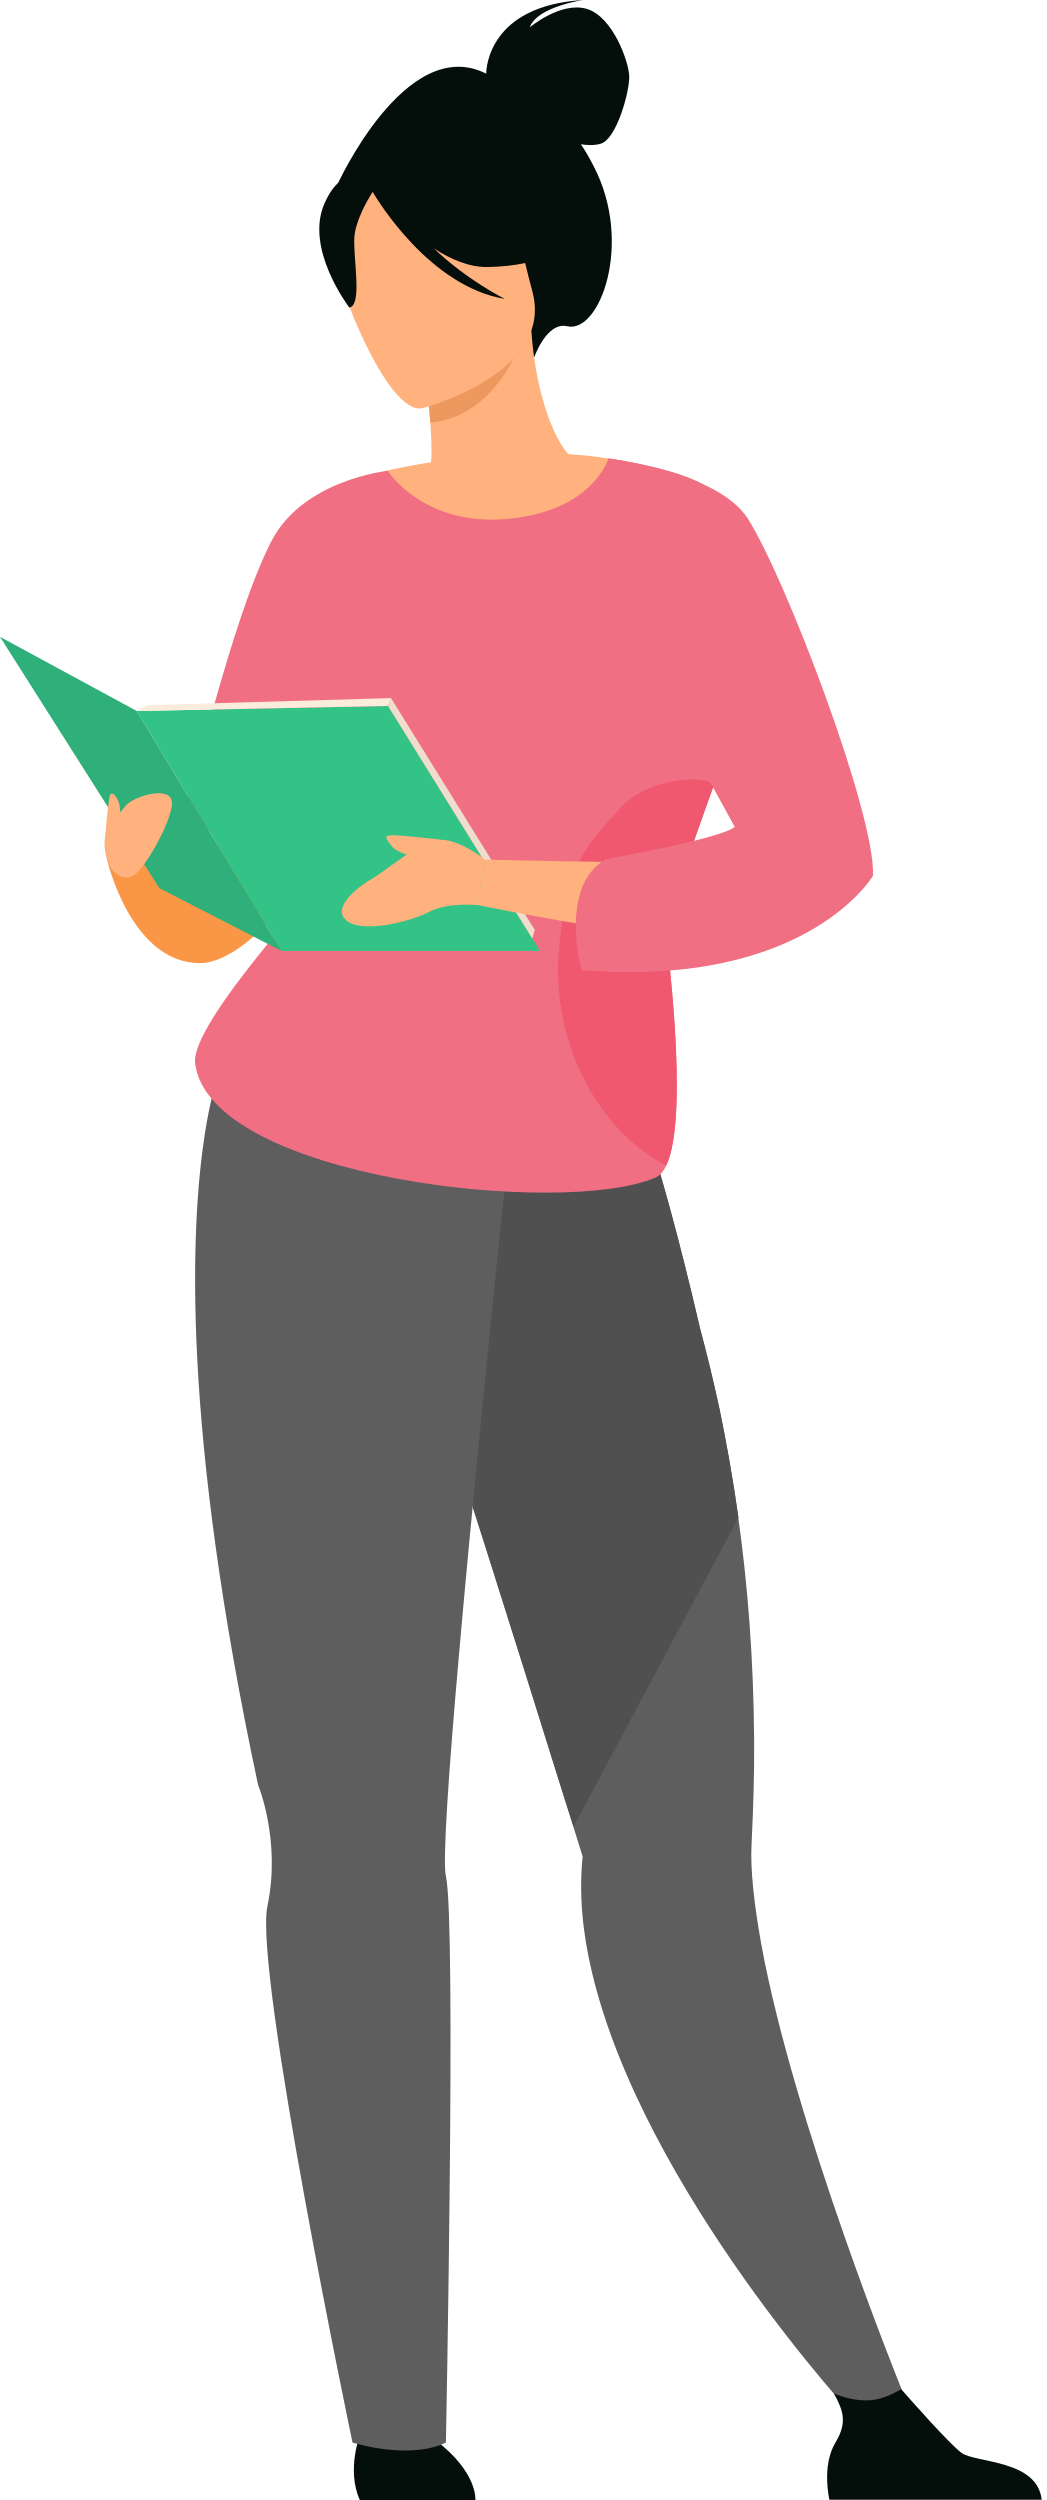
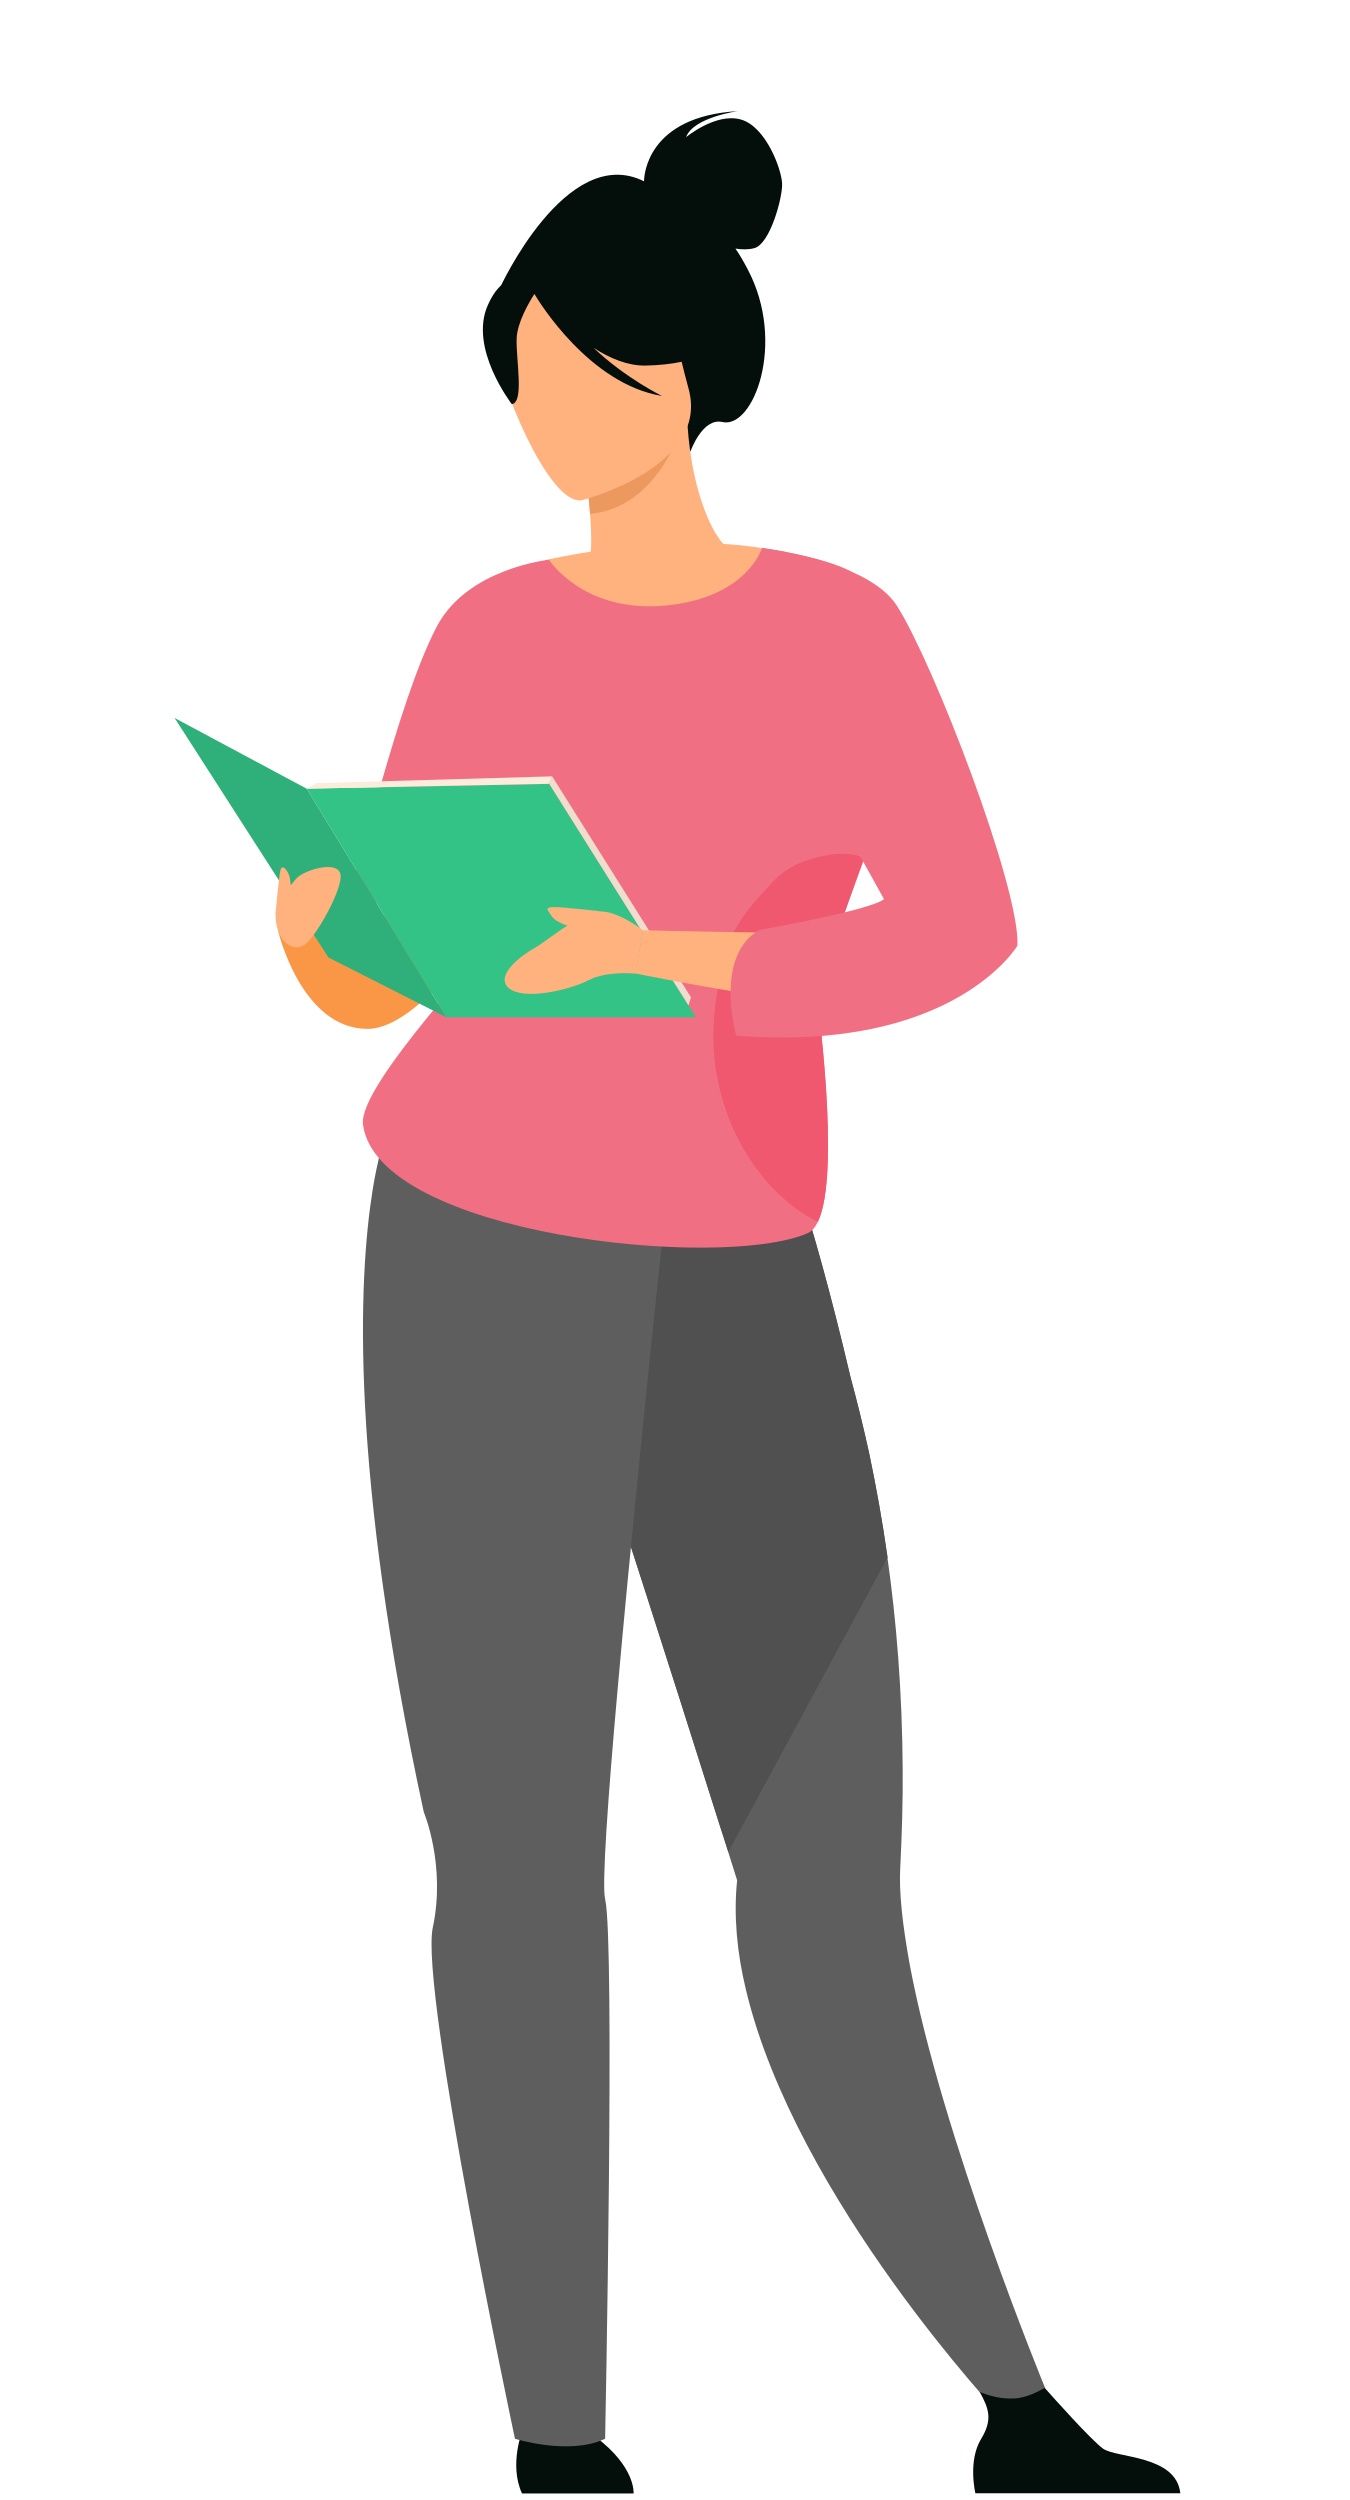
- <svg xmlns="http://www.w3.org/2000/svg" width="134" height="320" viewBox="0 0 134 320" fill="none">
-   <path d="M13.698 110.025C13.698 110.025 16.728 123.276 25.591 123.276C33.197 123.276 43.607 106.008 43.607 106.008L13.698 110.025Z" fill="#F99746" />
-   <path d="M115.414 305.842L109.709 309.762C109.709 309.762 82.346 280.441 75.739 252.319C74.546 247.298 74.095 242.341 74.579 237.643C74.579 237.643 74.192 236.379 73.483 234.112C73.451 234.014 73.418 233.917 73.386 233.82C73.096 232.848 72.709 231.682 72.29 230.353C70.969 226.109 69.132 220.277 67.069 213.668C62.299 198.441 51.341 164.066 46.668 149.778L80.283 137.564C80.283 137.564 84.086 146.312 89.598 170.092C90.436 173.202 91.274 176.637 92.079 180.362C92.982 184.607 93.82 189.24 94.497 194.229C95.689 202.717 96.463 212.243 96.527 222.707C96.559 226.951 96.43 231.39 96.205 235.926C96.011 239.263 96.527 243.701 97.43 248.788C101.652 271.953 115.414 305.842 115.414 305.842Z" fill="#5E5E5E" />
-   <path d="M133.334 319.968H106.164C106.164 319.968 105.133 315.626 106.938 312.646C108.517 310.021 107.905 308.531 106.745 306.36C107.969 306.879 109.581 307.332 111.321 307.235C112.675 307.17 114.093 306.555 115.35 305.809C116.51 307.138 121.538 312.84 123.085 313.974C124.858 315.27 132.786 314.816 133.334 319.968Z" fill="#040E0A" />
-   <path d="M94.528 194.261L73.418 233.82C73.128 232.848 72.741 231.682 72.322 230.353C71.001 226.109 69.164 220.277 67.101 213.668C62.331 198.441 51.373 164.066 46.7 149.778L80.315 137.564C80.315 137.564 84.118 146.312 89.629 170.092C90.467 173.202 91.305 176.637 92.111 180.362C92.981 184.639 93.819 189.272 94.528 194.261Z" fill="#505051" />
-   <path d="M46.153 311.447C46.153 311.447 44.283 316.08 46.056 320H60.849C60.849 320 61.172 316.469 55.789 312.386C51.696 309.276 46.153 311.447 46.153 311.447Z" fill="#040E0A" />
-   <path d="M62.235 9.428C62.235 8.683 62.621 0.713 74.675 0C74.675 0 68.745 0.842 67.811 3.499C67.811 3.499 71.775 0.162 75.094 1.134C78.414 2.106 80.477 7.84 80.541 9.752C80.606 11.664 78.93 17.852 76.867 18.402C76.094 18.629 75.159 18.597 74.353 18.467C74.933 19.309 75.481 20.282 76.029 21.351C81.089 31.167 76.738 42.734 72.613 41.762C69.97 41.146 68.391 45.714 68.391 45.714L43.09 23.845C43.058 23.845 51.921 4.212 62.235 9.428Z" fill="#040E0A" />
-   <path d="M46.346 75.877C49.15 77.821 52.663 79.441 57.079 80.478C73.613 84.333 79.962 70.272 82.347 60.618C80.091 59.322 77.964 59.03 76.739 58.901C75.546 58.771 74.289 58.674 73.258 58.609C71.389 57.183 68.617 51.319 68.005 42.248L67.231 42.442L54.178 46.006C54.178 46.006 54.791 50.185 55.081 54.105C55.306 57.183 55.339 60.132 54.758 60.844C53.727 61.071 53.115 61.201 53.115 61.201C52.953 61.525 49.15 67.778 46.346 75.877Z" fill="#FFB27D" />
-   <path d="M54.178 46.006C54.178 46.006 54.791 50.185 55.081 54.105C62.462 53.36 65.91 46.297 67.231 42.41L54.178 46.006Z" fill="#ED985F" />
-   <path d="M54.017 52.259C54.017 52.259 71.034 47.853 68.133 37.258C65.233 26.664 65.491 18.953 54.533 21.286C43.542 23.651 42.543 28.284 42.672 32.042C42.801 35.8 49.537 53.101 54.017 52.259Z" fill="#FFB27D" />
-   <path d="M41.544 26.016C43.284 22.096 45.444 22.258 46.83 22.906C54.694 15.227 62.719 21.156 62.719 21.156C65.942 28.446 72.581 31.297 72.581 31.297C72.581 31.297 70.002 34.051 62.396 34.18C60.076 34.213 57.691 33.208 55.531 31.783C59.721 35.833 64.62 38.263 64.62 38.263C55.048 36.675 48.377 25.724 47.7 24.558C46.926 25.789 45.444 28.381 45.347 30.519C45.25 33.468 46.378 39.105 44.702 39.364C44.734 39.364 38.933 31.88 41.544 26.016Z" fill="#040E0A" />
-   <path d="M49.118 60.326C49.118 60.326 77.674 53.36 90.114 63.663L83.894 150.685L28.04 137.11C28.04 137.11 29.619 131.603 40.319 116.959C51.052 102.314 46.379 80.834 49.118 60.326Z" fill="#FFB27D" />
-   <path d="M65.78 140.998C65.78 140.998 65.748 141.29 65.683 141.841C65.651 142.067 65.619 142.359 65.587 142.715C65.361 144.983 64.878 149.292 64.298 154.93C62.751 169.703 60.366 193.387 58.722 212.113C57.433 226.757 56.627 238.323 57.078 240.17C58.4 245.775 57.078 312.646 57.078 312.646C52.34 314.946 45.121 312.646 45.121 312.646C45.121 312.646 32.487 252.384 34.227 243.993C36 235.602 33.035 228.474 33.035 228.474C23.237 182.533 24.333 157.036 26.267 144.821C26.847 141.258 27.491 138.86 27.943 137.37C28.329 136.106 28.619 135.523 28.619 135.523C50.278 129.691 65.78 140.998 65.78 140.998Z" fill="#5E5E5E" />
-   <path d="M93.981 88.48C92.595 98.945 87.084 111.775 85.118 118.676C85.118 118.676 88.406 142.618 85.279 149.195C84.925 149.94 84.474 150.459 83.926 150.718C72.291 155.804 26.912 150.88 24.978 136.138C24.269 130.793 42.253 112.002 43.316 109.701C43.768 108.762 44.219 105.684 42.092 99.366C39.094 108.632 22.625 105.975 22.625 105.975C24.559 102.638 29.393 79.603 34.776 69.203C38.837 61.395 49.633 60.261 49.633 60.261C49.633 60.261 54.145 67.421 65.007 66.417C75.9 65.412 77.866 58.706 77.866 58.706C77.866 58.706 87.503 60.002 90.5 62.4C90.984 62.821 95.786 74.776 93.981 88.48Z" fill="#F16F82" />
-   <path d="M85.118 118.676C85.118 118.676 88.406 142.618 85.279 149.195C76.803 144.918 70.099 133.32 71.646 120.425C72.774 110.9 74.483 108.697 79.575 103.254C83.313 99.237 91.919 99.01 91.242 100.921C89.211 106.591 86.15 115.015 85.118 118.676Z" fill="#EF586E" />
-   <path d="M49.666 90.359L69.133 121.721H36.033L17.501 91.007L49.666 90.359Z" fill="#34C387" />
-   <path d="M68.133 120.134L68.455 119.032L50.052 89.355L49.665 90.359L68.133 120.134Z" fill="#EFDECE" />
-   <path d="M50.053 89.355L18.855 90.262L17.501 91.007L49.666 90.359L50.053 89.355Z" fill="#FCECDB" />
-   <path d="M17.501 91.007L0 81.515L20.401 113.686L36.033 121.721L17.501 91.007Z" fill="#2FAF79" />
-   <path d="M110.064 113.006C108.194 113.881 103.392 119.55 101.652 120.134C93.949 122.726 61.075 115.825 61.075 115.825L62.106 110.025C62.106 110.025 94.336 110.9 97.881 109.928C98.558 109.734 102.038 104.258 103.36 103.481L110.064 113.006Z" fill="#FFB27D" />
-   <path d="M62.107 110.058C62.107 110.058 58.207 106.883 55.596 107.595C52.953 108.308 49.118 111.645 47.668 112.455C46.217 113.233 42.318 116.084 44.316 117.801C46.282 119.518 52.438 118.028 54.887 116.732C57.337 115.436 61.108 115.857 61.108 115.857L62.107 110.058Z" fill="#FFB27D" />
-   <path d="M56.338 107.466C56.338 107.466 51.6 106.915 50.311 106.915C49.022 106.947 49.376 107.239 50.085 108.243C50.794 109.248 53.244 109.637 53.373 109.993C53.502 110.349 56.338 107.466 56.338 107.466Z" fill="#FFB27D" />
-   <path d="M77.867 58.674C77.867 58.674 91.887 60.358 95.722 66.385C100.589 74.031 112.127 104.453 111.74 112.099C111.74 112.099 103.328 126.484 74.451 124.183C74.451 124.183 71.453 113.524 77.512 109.993C77.512 109.993 92.338 107.336 94.046 105.846L81.96 83.75L77.867 58.674Z" fill="#F16F82" />
-   <path d="M21.982 102.477C21.563 100.695 17.695 101.796 16.406 102.833C16.084 103.092 15.761 103.513 15.407 103.999C15.374 103.708 15.342 103.416 15.31 103.189C15.246 102.347 14.279 100.857 14.021 101.991C13.795 103.124 13.376 107.79 13.376 107.79C13.344 111.58 15.761 113.136 17.308 111.904C18.887 110.706 22.401 104.258 21.982 102.477Z" fill="#FFB27D" />
+ <svg xmlns="http://www.w3.org/2000/svg" width="170" height="315" viewBox="0 0 170 315" fill="none">
+   <path d="M35.018 117.211C35.018 117.211 37.898 129.641 46.321 129.641C53.55 129.641 63.444 113.442 63.444 113.442L35.018 117.211Z" fill="#F99746" />
+   <path d="M131.689 300.899L126.267 304.576C126.267 304.576 100.261 277.071 93.982 250.691C92.849 245.981 92.42 241.331 92.879 236.924C92.879 236.924 92.512 235.739 91.838 233.611C91.807 233.52 91.777 233.429 91.746 233.338C91.47 232.426 91.103 231.332 90.705 230.086C89.449 226.104 87.703 220.634 85.742 214.434C81.209 200.15 70.795 167.904 66.353 154.501L98.301 143.043C98.301 143.043 101.915 151.249 107.153 173.557C107.95 176.474 108.746 179.696 109.512 183.191C110.37 187.172 111.166 191.518 111.809 196.199C112.943 204.161 113.678 213.097 113.739 222.913C113.77 226.894 113.647 231.058 113.433 235.313C113.249 238.443 113.739 242.607 114.597 247.379C118.609 269.109 131.689 300.899 131.689 300.899Z" fill="#5E5E5E" />
+   <path d="M148.72 314.15H122.898C122.898 314.15 121.918 310.077 123.633 307.281C125.134 304.82 124.552 303.422 123.45 301.385C124.614 301.872 126.145 302.297 127.799 302.206C129.086 302.145 130.434 301.568 131.628 300.869C132.731 302.115 137.509 307.464 138.98 308.527C140.664 309.743 148.199 309.318 148.72 314.15Z" fill="#040E0A" />
+   <path d="M111.839 196.229L91.776 233.338C91.501 232.426 91.133 231.332 90.735 230.086C89.479 226.104 87.733 220.634 85.773 214.434C81.239 200.15 70.825 167.904 66.383 154.501L98.331 143.043C98.331 143.043 101.946 151.249 107.184 173.557C107.98 176.474 108.776 179.696 109.542 183.191C110.369 187.203 111.166 191.549 111.839 196.229Z" fill="#505051" />
+   <path d="M65.863 306.157C65.863 306.157 64.087 310.503 65.772 314.18H79.831C79.831 314.18 80.137 310.867 75.022 307.038C71.132 304.12 65.863 306.157 65.863 306.157Z" fill="#040E0A" />
+   <path d="M81.148 22.844C81.148 22.145 81.515 14.669 92.971 14C92.971 14 87.335 14.79 86.447 17.282C86.447 17.282 90.214 14.152 93.369 15.064C96.524 15.976 98.485 21.355 98.546 23.148C98.607 24.941 97.014 30.746 95.054 31.263C94.319 31.475 93.431 31.445 92.665 31.323C93.216 32.114 93.737 33.025 94.258 34.028C99.067 43.237 94.932 54.087 91.011 53.175C88.499 52.598 86.998 56.883 86.998 56.883L62.953 36.368C62.922 36.368 71.346 17.951 81.148 22.844Z" fill="#040E0A" />
+   <path d="M66.047 85.178C68.712 87.001 72.051 88.521 76.248 89.493C91.961 93.11 97.995 79.92 100.262 70.863C98.118 69.648 96.096 69.374 94.932 69.252C93.799 69.131 92.604 69.04 91.624 68.979C89.848 67.642 87.213 62.141 86.631 53.631L85.896 53.813L73.491 57.157C73.491 57.157 74.073 61.077 74.348 64.754C74.563 67.642 74.593 70.407 74.042 71.076C73.062 71.289 72.48 71.41 72.48 71.41C72.327 71.714 68.712 77.58 66.047 85.178Z" fill="#FFB27D" />
+   <path d="M73.491 57.157C73.491 57.157 74.073 61.077 74.349 64.754C81.363 64.055 84.641 57.43 85.897 53.783L73.491 57.157Z" fill="#ED985F" />
+   <path d="M73.338 63.022C73.338 63.022 89.511 58.889 86.754 48.951C83.997 39.013 84.242 31.779 73.828 33.968C63.383 36.186 62.433 40.532 62.555 44.058C62.678 47.583 69.08 63.812 73.338 63.022Z" fill="#FFB27D" />
+   <path d="M61.483 38.405C63.137 34.727 65.189 34.879 66.507 35.487C73.981 28.284 81.608 33.846 81.608 33.846C84.671 40.684 90.981 43.358 90.981 43.358C90.981 43.358 88.53 45.942 81.301 46.063C79.096 46.094 76.829 45.152 74.777 43.814C78.759 47.613 83.415 49.893 83.415 49.893C74.317 48.404 67.977 38.131 67.334 37.037C66.599 38.192 65.189 40.623 65.098 42.629C65.006 45.395 66.078 50.683 64.485 50.926C64.516 50.926 59.002 43.906 61.483 38.405Z" fill="#040E0A" />
+   <path d="M68.682 70.59C68.682 70.59 95.82 64.055 107.644 73.72L101.732 155.352L48.649 142.618C48.649 142.618 50.15 137.452 60.319 123.714C70.519 109.977 66.078 89.828 68.682 70.59Z" fill="#FFB27D" />
+   <path d="M84.517 146.265C84.517 146.265 84.487 146.539 84.425 147.055C84.395 147.268 84.364 147.542 84.333 147.876C84.119 150.003 83.659 154.045 83.108 159.334C81.638 173.192 79.371 195.409 77.809 212.975C76.584 226.712 75.818 237.562 76.247 239.294C77.503 244.552 76.247 307.281 76.247 307.281C71.744 309.439 64.883 307.281 64.883 307.281C64.883 307.281 52.876 250.752 54.53 242.881C56.214 235.009 53.396 228.323 53.396 228.323C44.084 185.227 45.126 161.309 46.964 149.851C47.515 146.508 48.128 144.259 48.557 142.861C48.924 141.676 49.2 141.129 49.2 141.129C69.784 135.658 84.517 146.265 84.517 146.265Z" fill="#5E5E5E" />
+   <path d="M111.319 97C110.002 106.817 104.764 118.852 102.896 125.325C102.896 125.325 106.02 147.785 103.049 153.954C102.712 154.653 102.283 155.14 101.763 155.383C90.705 160.154 47.577 155.535 45.739 141.707C45.065 136.692 62.157 119.065 63.168 116.907C63.596 116.025 64.025 113.138 62.004 107.212C59.155 115.904 43.503 113.412 43.503 113.412C45.34 110.281 49.935 88.673 55.05 78.917C58.91 71.593 69.171 70.529 69.171 70.529C69.171 70.529 73.46 77.246 83.782 76.303C94.135 75.361 96.004 69.07 96.004 69.07C96.004 69.07 105.163 70.286 108.011 72.535C108.471 72.93 113.035 84.144 111.319 97Z" fill="#F16F82" />
+   <path d="M102.896 125.325C102.896 125.325 106.021 147.785 103.049 153.954C94.993 149.943 88.622 139.062 90.093 126.966C91.165 118.031 92.788 115.965 97.628 110.859C101.181 107.09 109.359 106.877 108.716 108.671C106.786 113.989 103.876 121.891 102.896 125.325Z" fill="#EF586E" />
+   <path d="M69.202 98.763L87.703 128.182H56.245L38.633 99.371L69.202 98.763Z" fill="#34C387" />
+   <path d="M86.753 126.693L87.059 125.659L69.569 97.821L69.202 98.763L86.753 126.693Z" fill="#EFDECE" />
+   <path d="M69.57 97.821L39.919 98.671L38.633 99.371L69.202 98.763L69.57 97.821Z" fill="#FCECDB" />
+   <path d="M38.633 99.371L22 90.466L41.389 120.645L56.245 128.182L38.633 99.371Z" fill="#2FAF79" />
+   <path d="M126.604 120.007C124.827 120.827 120.263 126.146 118.609 126.693C111.289 129.124 80.045 122.651 80.045 122.651L81.025 117.211C81.025 117.211 111.656 118.031 115.026 117.12C115.669 116.937 118.977 111.801 120.233 111.072L126.604 120.007Z" fill="#FFB27D" />
+   <path d="M81.026 117.241C81.026 117.241 77.32 114.262 74.838 114.931C72.327 115.6 68.682 118.73 67.303 119.49C65.925 120.219 62.219 122.894 64.118 124.504C65.986 126.115 71.837 124.717 74.165 123.502C76.493 122.286 80.076 122.681 80.076 122.681L81.026 117.241Z" fill="#FFB27D" />
+   <path d="M75.543 114.81C75.543 114.81 71.04 114.293 69.815 114.293C68.59 114.323 68.927 114.597 69.601 115.539C70.275 116.481 72.603 116.846 72.725 117.18C72.848 117.515 75.543 114.81 75.543 114.81Z" fill="#FFB27D" />
+   <path d="M96.004 69.04C96.004 69.04 109.329 70.62 112.974 76.273C117.599 83.445 128.565 111.983 128.197 119.156C128.197 119.156 120.203 132.65 92.757 130.492C92.757 130.492 89.909 120.493 95.668 117.18C95.668 117.18 109.758 114.688 111.381 113.29L99.894 92.563L96.004 69.04Z" fill="#F16F82" />
+   <path d="M42.891 110.129C42.493 108.458 38.817 109.491 37.592 110.464C37.286 110.707 36.979 111.102 36.642 111.558C36.612 111.284 36.581 111.011 36.551 110.798C36.489 110.008 35.57 108.61 35.325 109.673C35.111 110.737 34.713 115.114 34.713 115.114C34.682 118.669 36.979 120.128 38.45 118.973C39.951 117.849 43.289 111.801 42.891 110.129Z" fill="#FFB27D" />
</svg>
